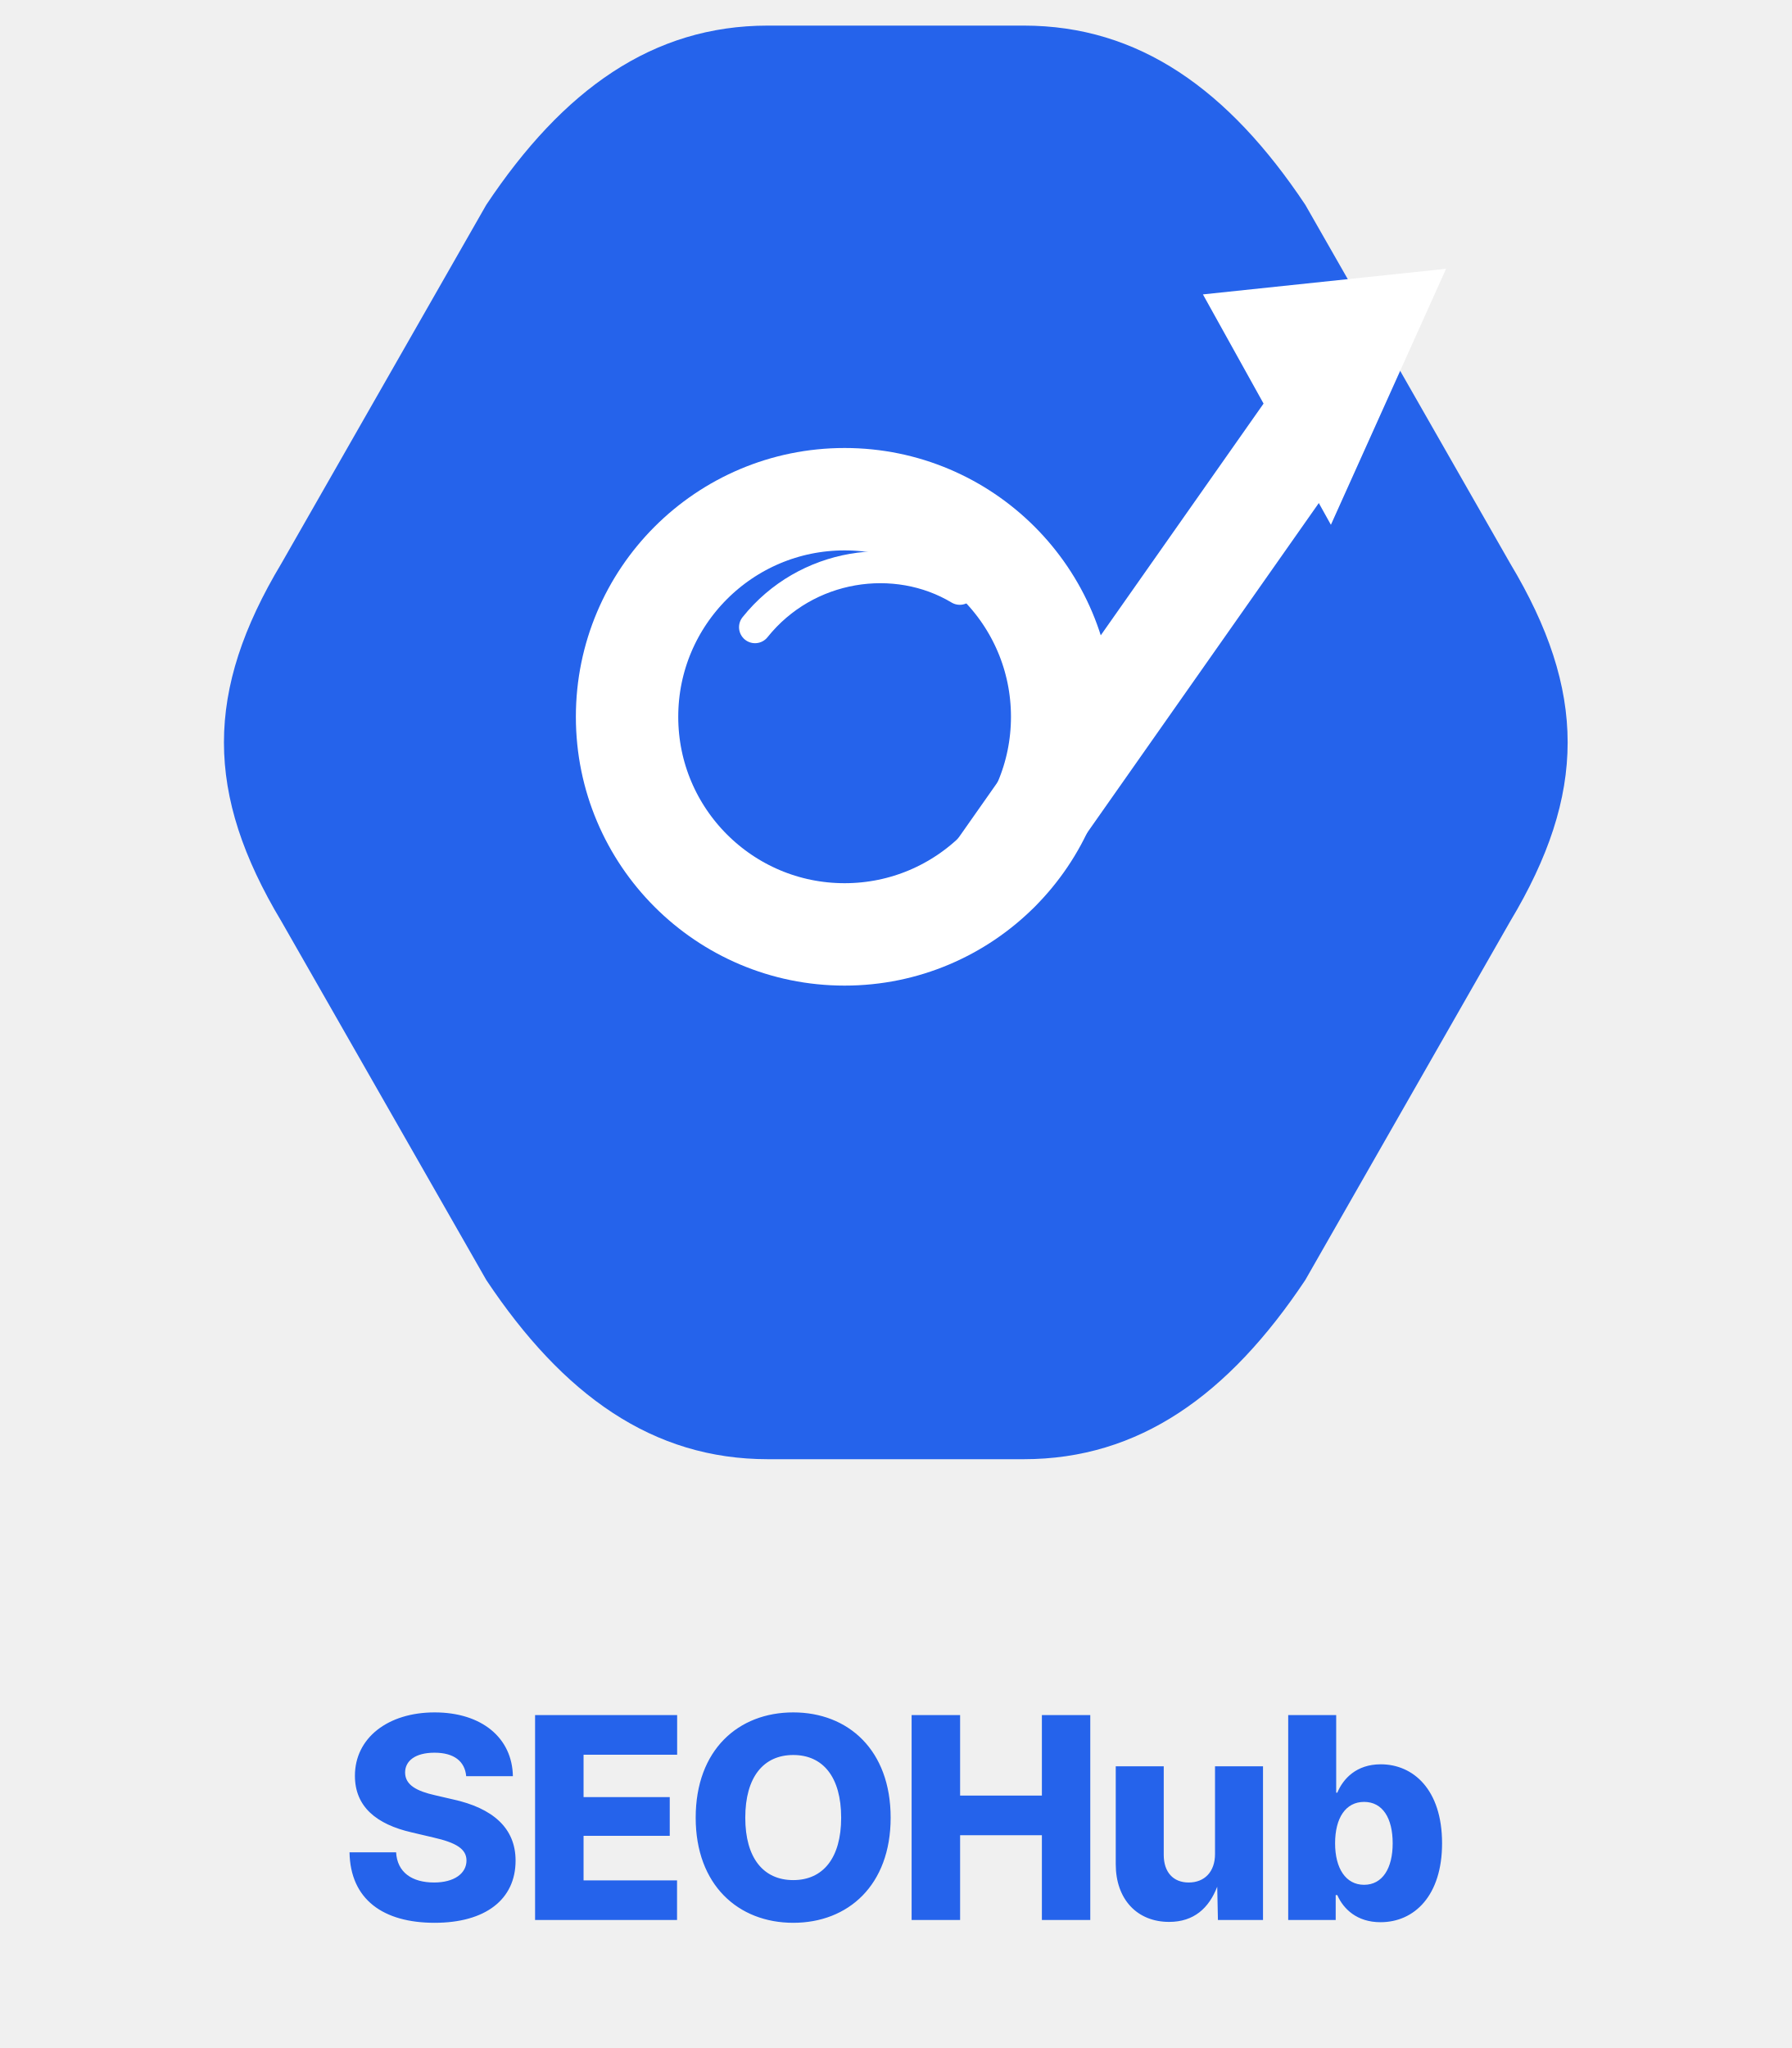
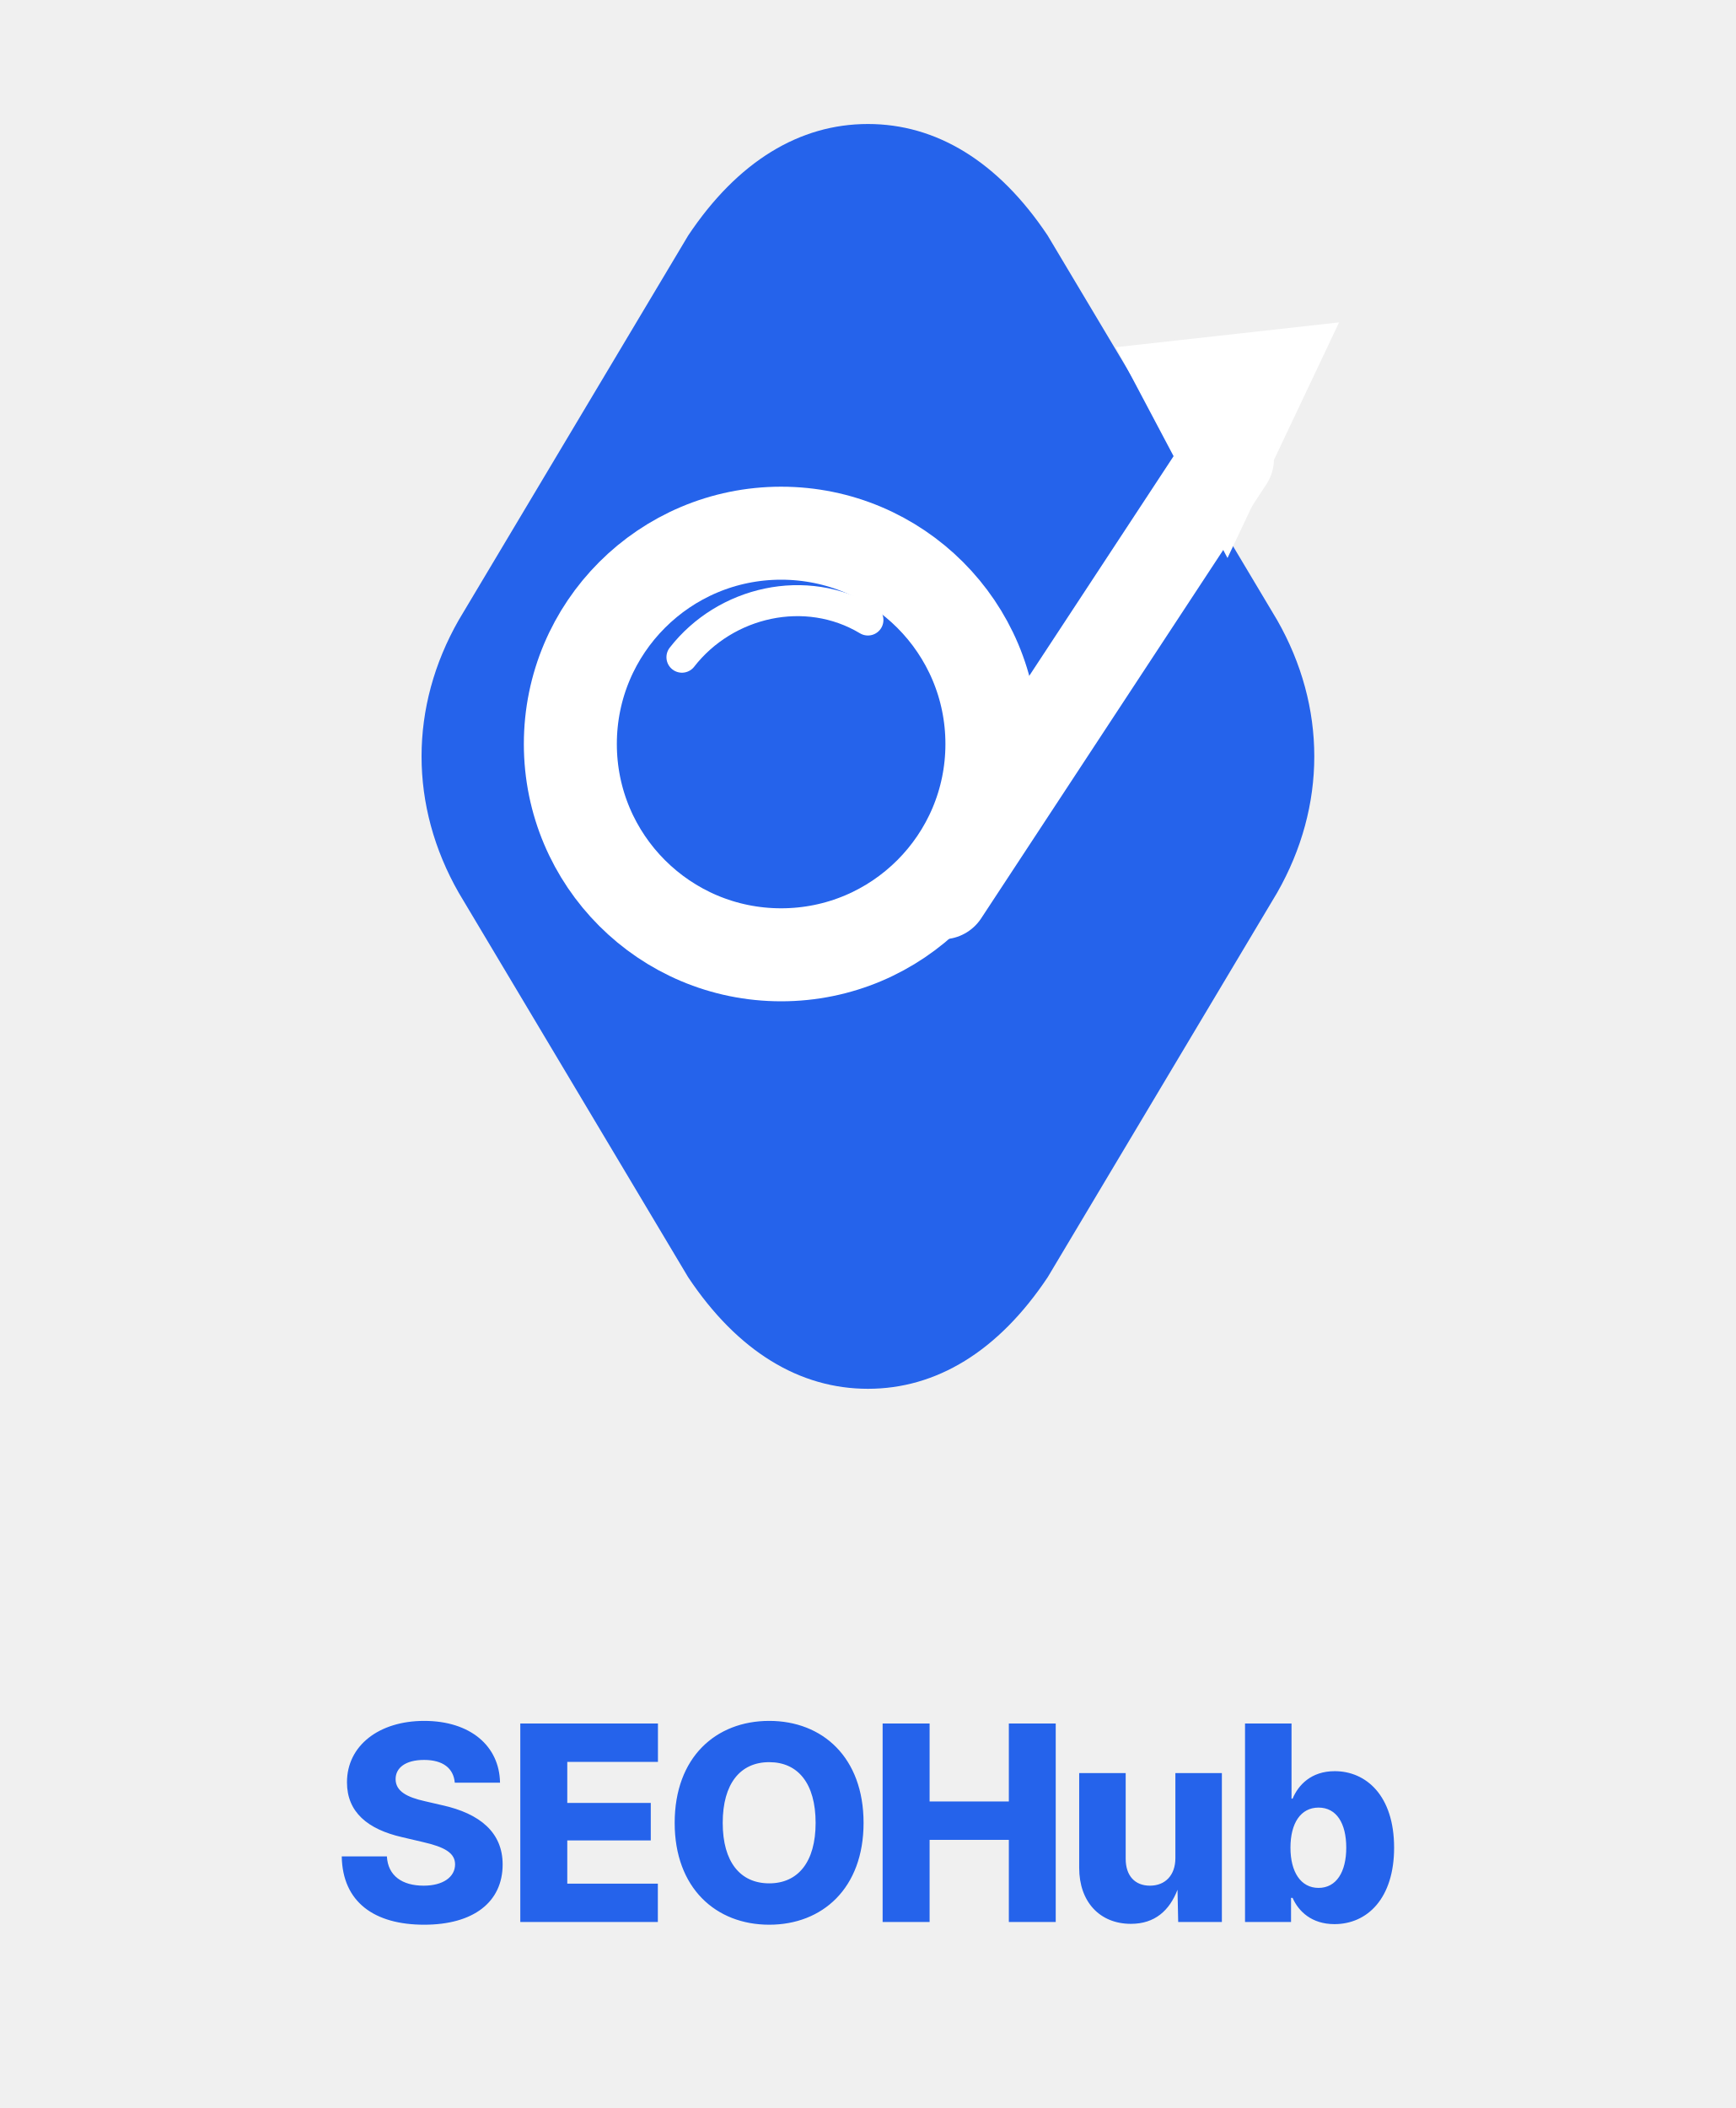
- <svg xmlns="http://www.w3.org/2000/svg" viewBox="0 0 280 320" fill="none" role="img" aria-label="SEOHub">
-   <g transform="translate(40, 4)">
-     <path fill="#2563EB" d="M100 8          C118 8 132 18 144 36          L176 92          C188 112 188 128 176 148          L144 204          C132 222 118 232 100 232          L60 232          C42 232 28 222 16 204          L-16 148          C-28 128 -28 112 -16 92          L16 36          C28 18 42 8 60 8          Z" transform="translate(20,-8)" />
-     <circle cx="92" cy="108" r="34" fill="none" stroke="#FFFFFF" stroke-width="16" />
-     <path d="M78 94c8-10 22-12 32-6" fill="none" stroke="#FFFFFF" stroke-width="5" stroke-linecap="round" />
-     <path d="M116 132 L168 58" stroke="#FFFFFF" stroke-width="16" stroke-linecap="round" />
-     <path d="M148 42 L186 38 L168 78 Z" fill="#FFFFFF" />
+ <svg xmlns="http://www.w3.org/2000/svg" viewBox="0 0 280 340" fill="none" role="img" aria-label="SEOHub">
+   <g transform="translate(40,8)">
+     <path fill="#2563EB" d="M100 12          C111 12 121 18 129 30          L166 92          C174 106 174 122 166 136          L129 198          C121 210 111 216 100 216          C89 216 79 210 71 198          L34 136          C26 122 26 106 34 92          L71 30          C79 18 89 12 100 12 Z" />
+     <circle cx="86" cy="112" r="34" fill="none" stroke="#FFFFFF" stroke-width="15" />
+     <path d="M70 98c7-9 20-12 30-6" fill="none" stroke="#FFFFFF" stroke-width="5" stroke-linecap="round" />
+     <path d="M112 136 L158 66" stroke="#FFFFFF" stroke-width="15" stroke-linecap="round" />
+     <path fill="#FFFFFF" d="M140 48 L176 44 L158 82 Z" />
  </g>
-   <text x="140" y="300" text-anchor="middle" fill="#2563EB" font-family="ui-sans-serif, system-ui, -apple-system, 'Segoe UI', sans-serif" font-size="44" font-weight="800" letter-spacing="-1">SEOHub</text>
+   <text x="140" y="310" text-anchor="middle" fill="#2563EB" font-family="ui-sans-serif, system-ui, -apple-system, 'Segoe UI', sans-serif" font-size="44" font-weight="800" letter-spacing="-1.2">SEOHub</text>
</svg>
